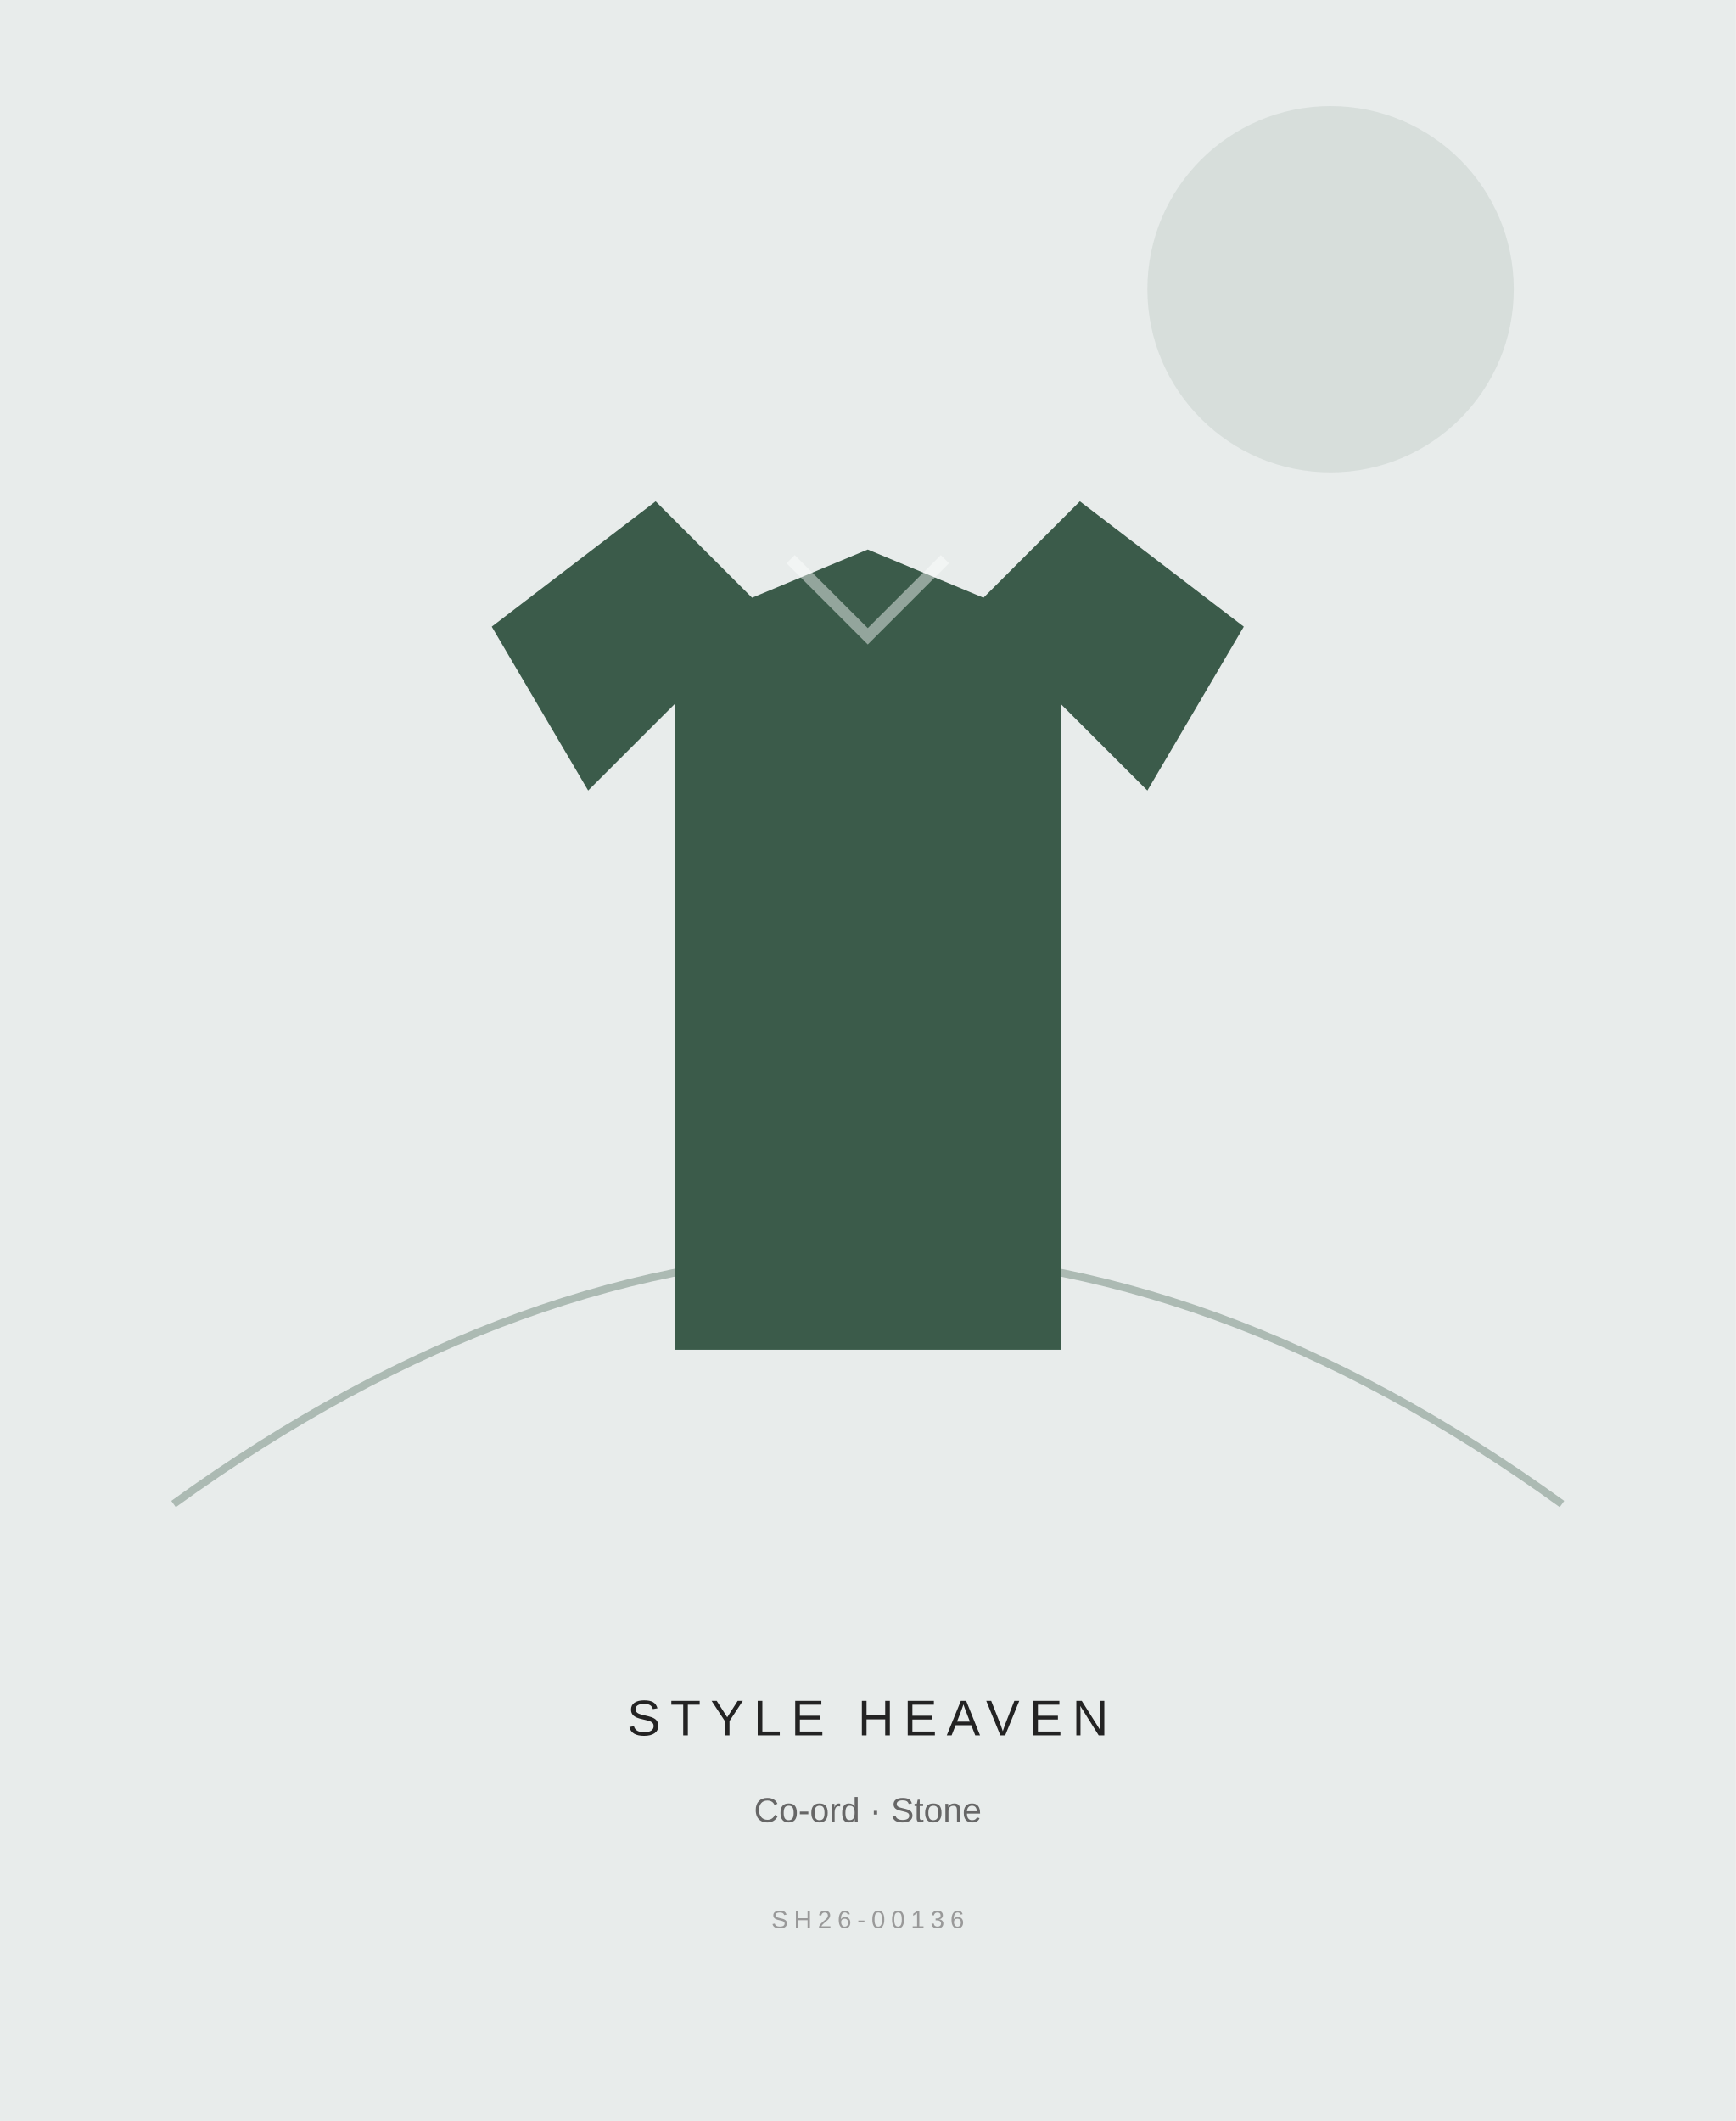
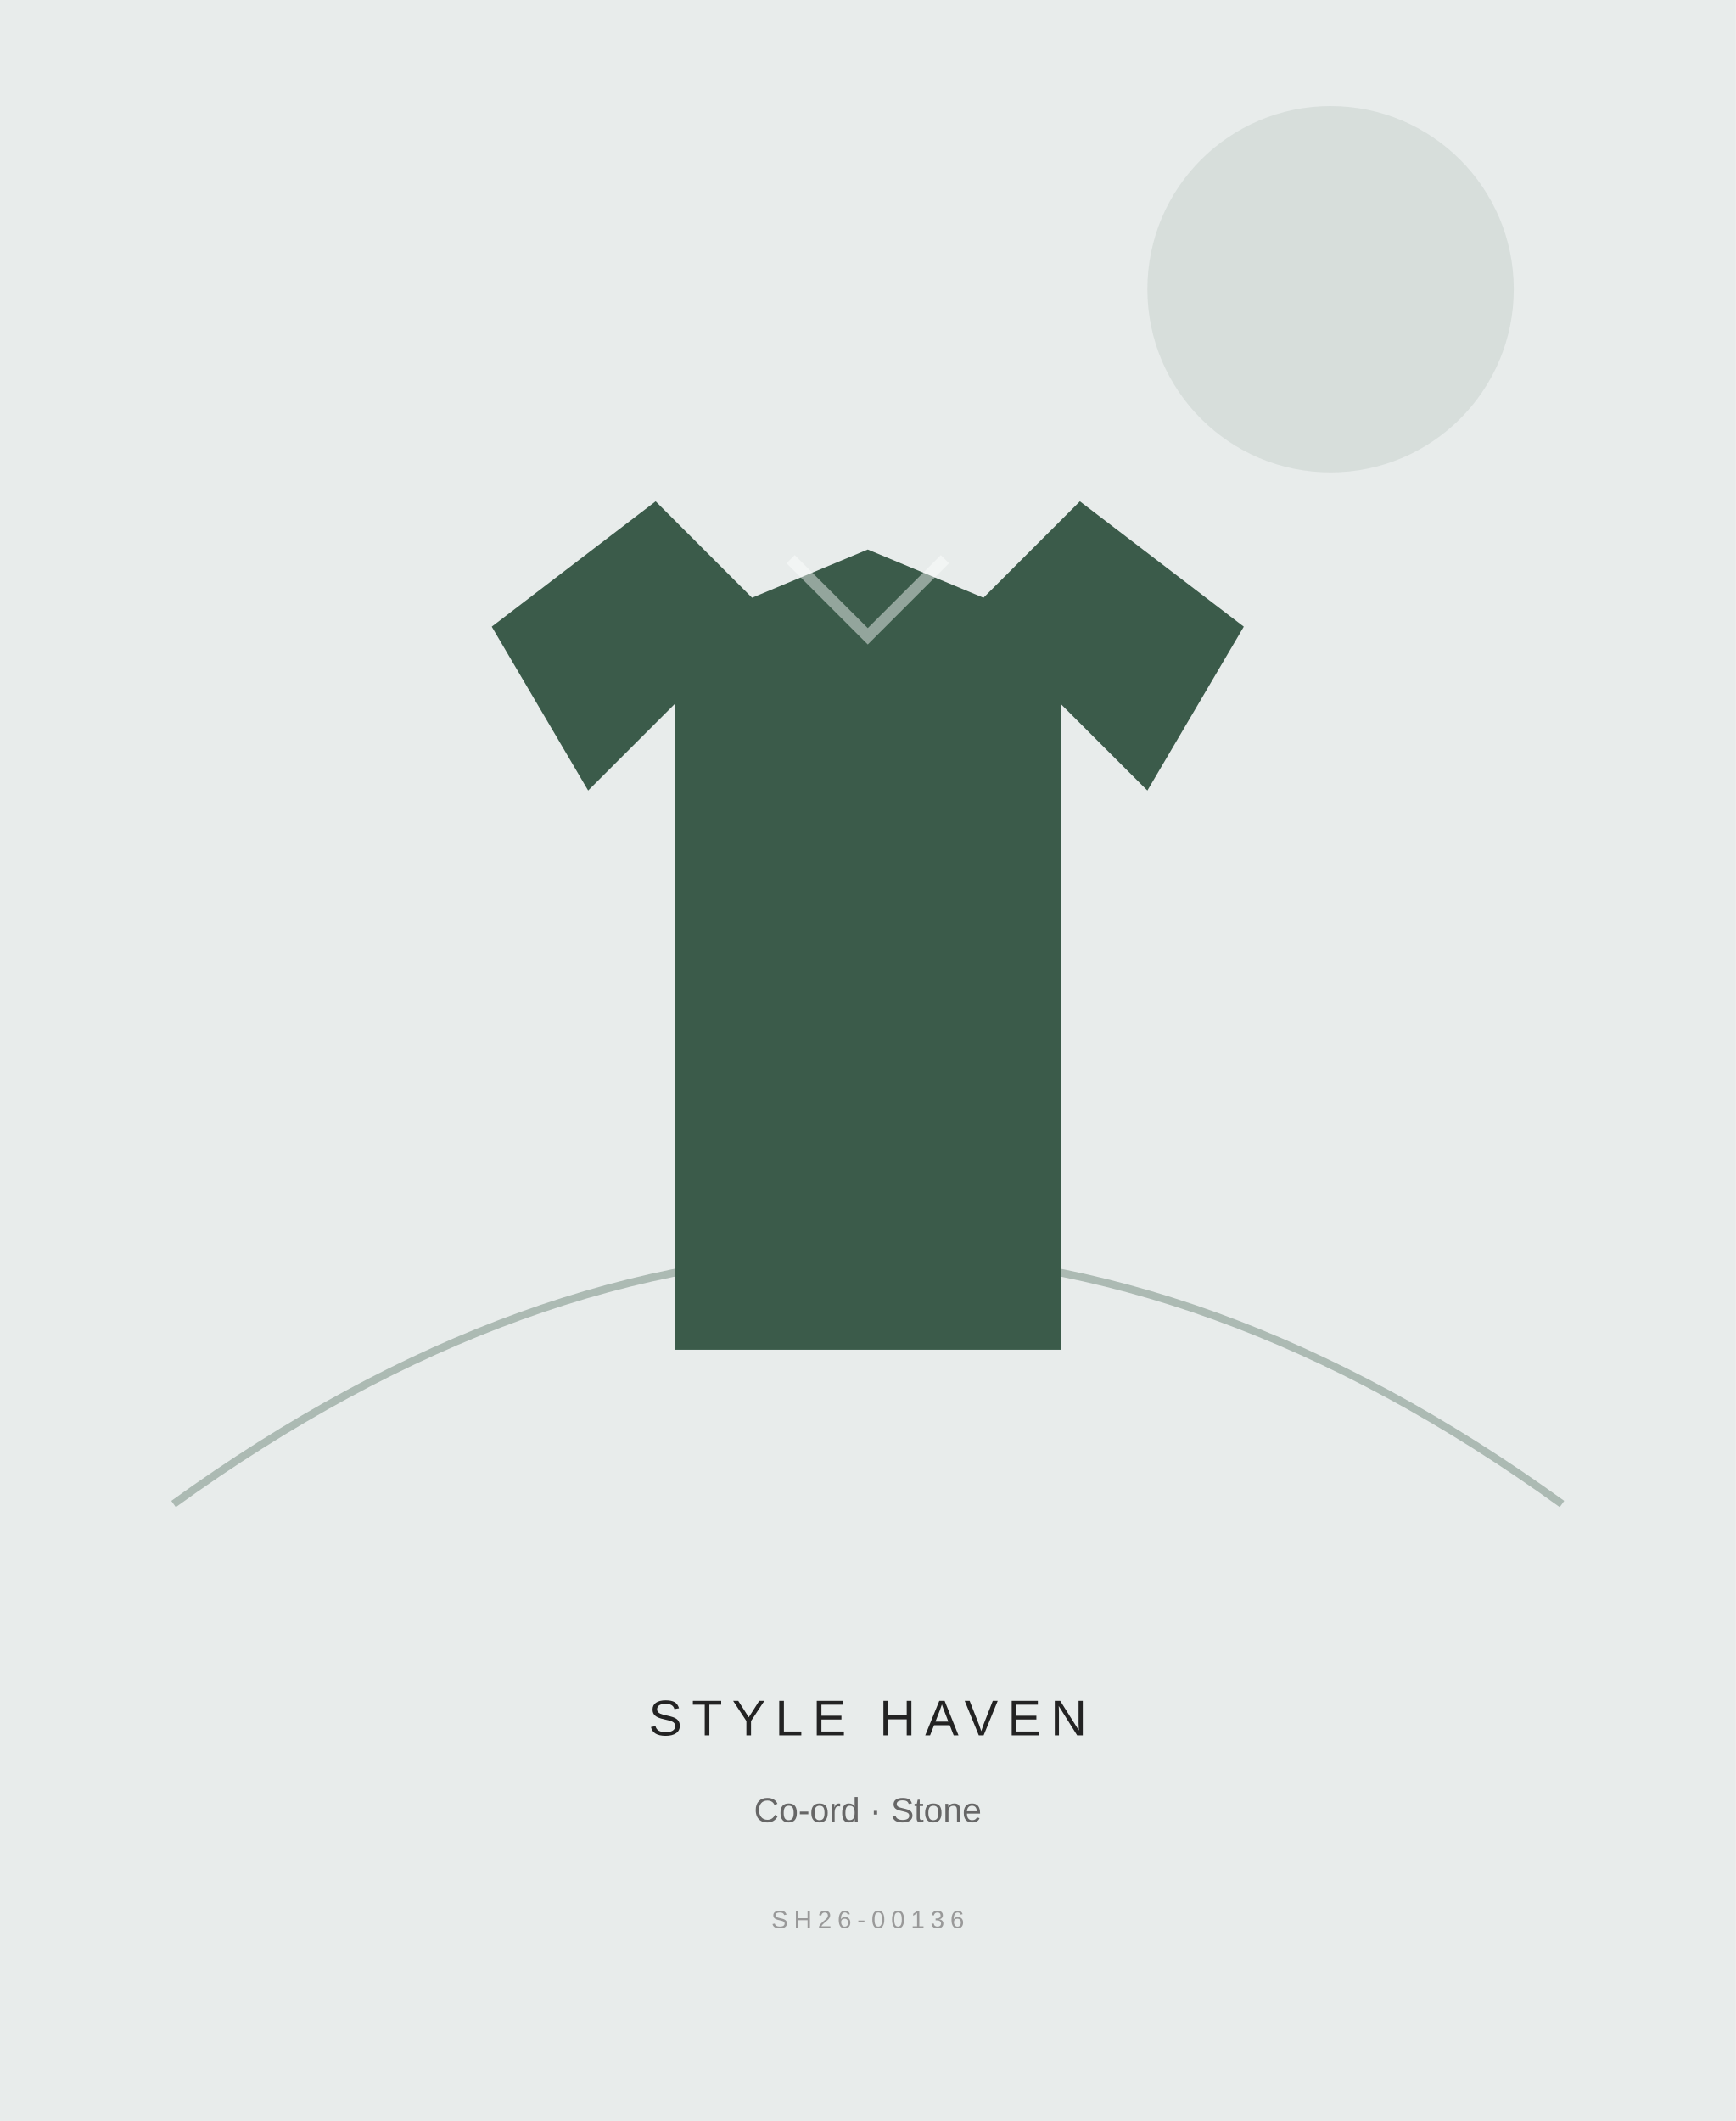
<svg xmlns="http://www.w3.org/2000/svg" viewBox="0 0 900 1100">
  <rect width="900" height="1100" fill="#E8ECEB" />
  <circle cx="690" cy="150" r="95" fill="#3B5B4A" opacity=".10" />
  <path d="M90 780 Q450 520 810 780" fill="none" stroke="#3B5B4A" stroke-width="4" opacity=".35" />
  <path d="M340 260 L255 325 L305 410 L350 365 L350 700 L550 700 L550 365 L595 410 L645 325 L560 260 L510 310 L450 285 L390 310Z" fill="#3B5B4A" />
  <path d="M410 290 L450 330 L490 290" fill="none" stroke="#fff" stroke-width="6" opacity=".45" />
-   <text x="450" y="900" text-anchor="middle" font-family="Arial,sans-serif" font-size="26" letter-spacing="5" fill="#232323">STYLE HEAVEN</text>
+   <text x="450" y="900" text-anchor="middle" font-family="Arial,sans-serif" font-size="26" letter-spacing="5" fill="#232323">STYLE HAVEN</text>
  <text x="450" y="945" text-anchor="middle" font-family="Arial,sans-serif" font-size="18" fill="#666">Co-ord · Stone</text>
  <text x="450" y="1000" text-anchor="middle" font-family="Arial,sans-serif" font-size="13" letter-spacing="3" fill="#999">SH26-00136</text>
</svg>
